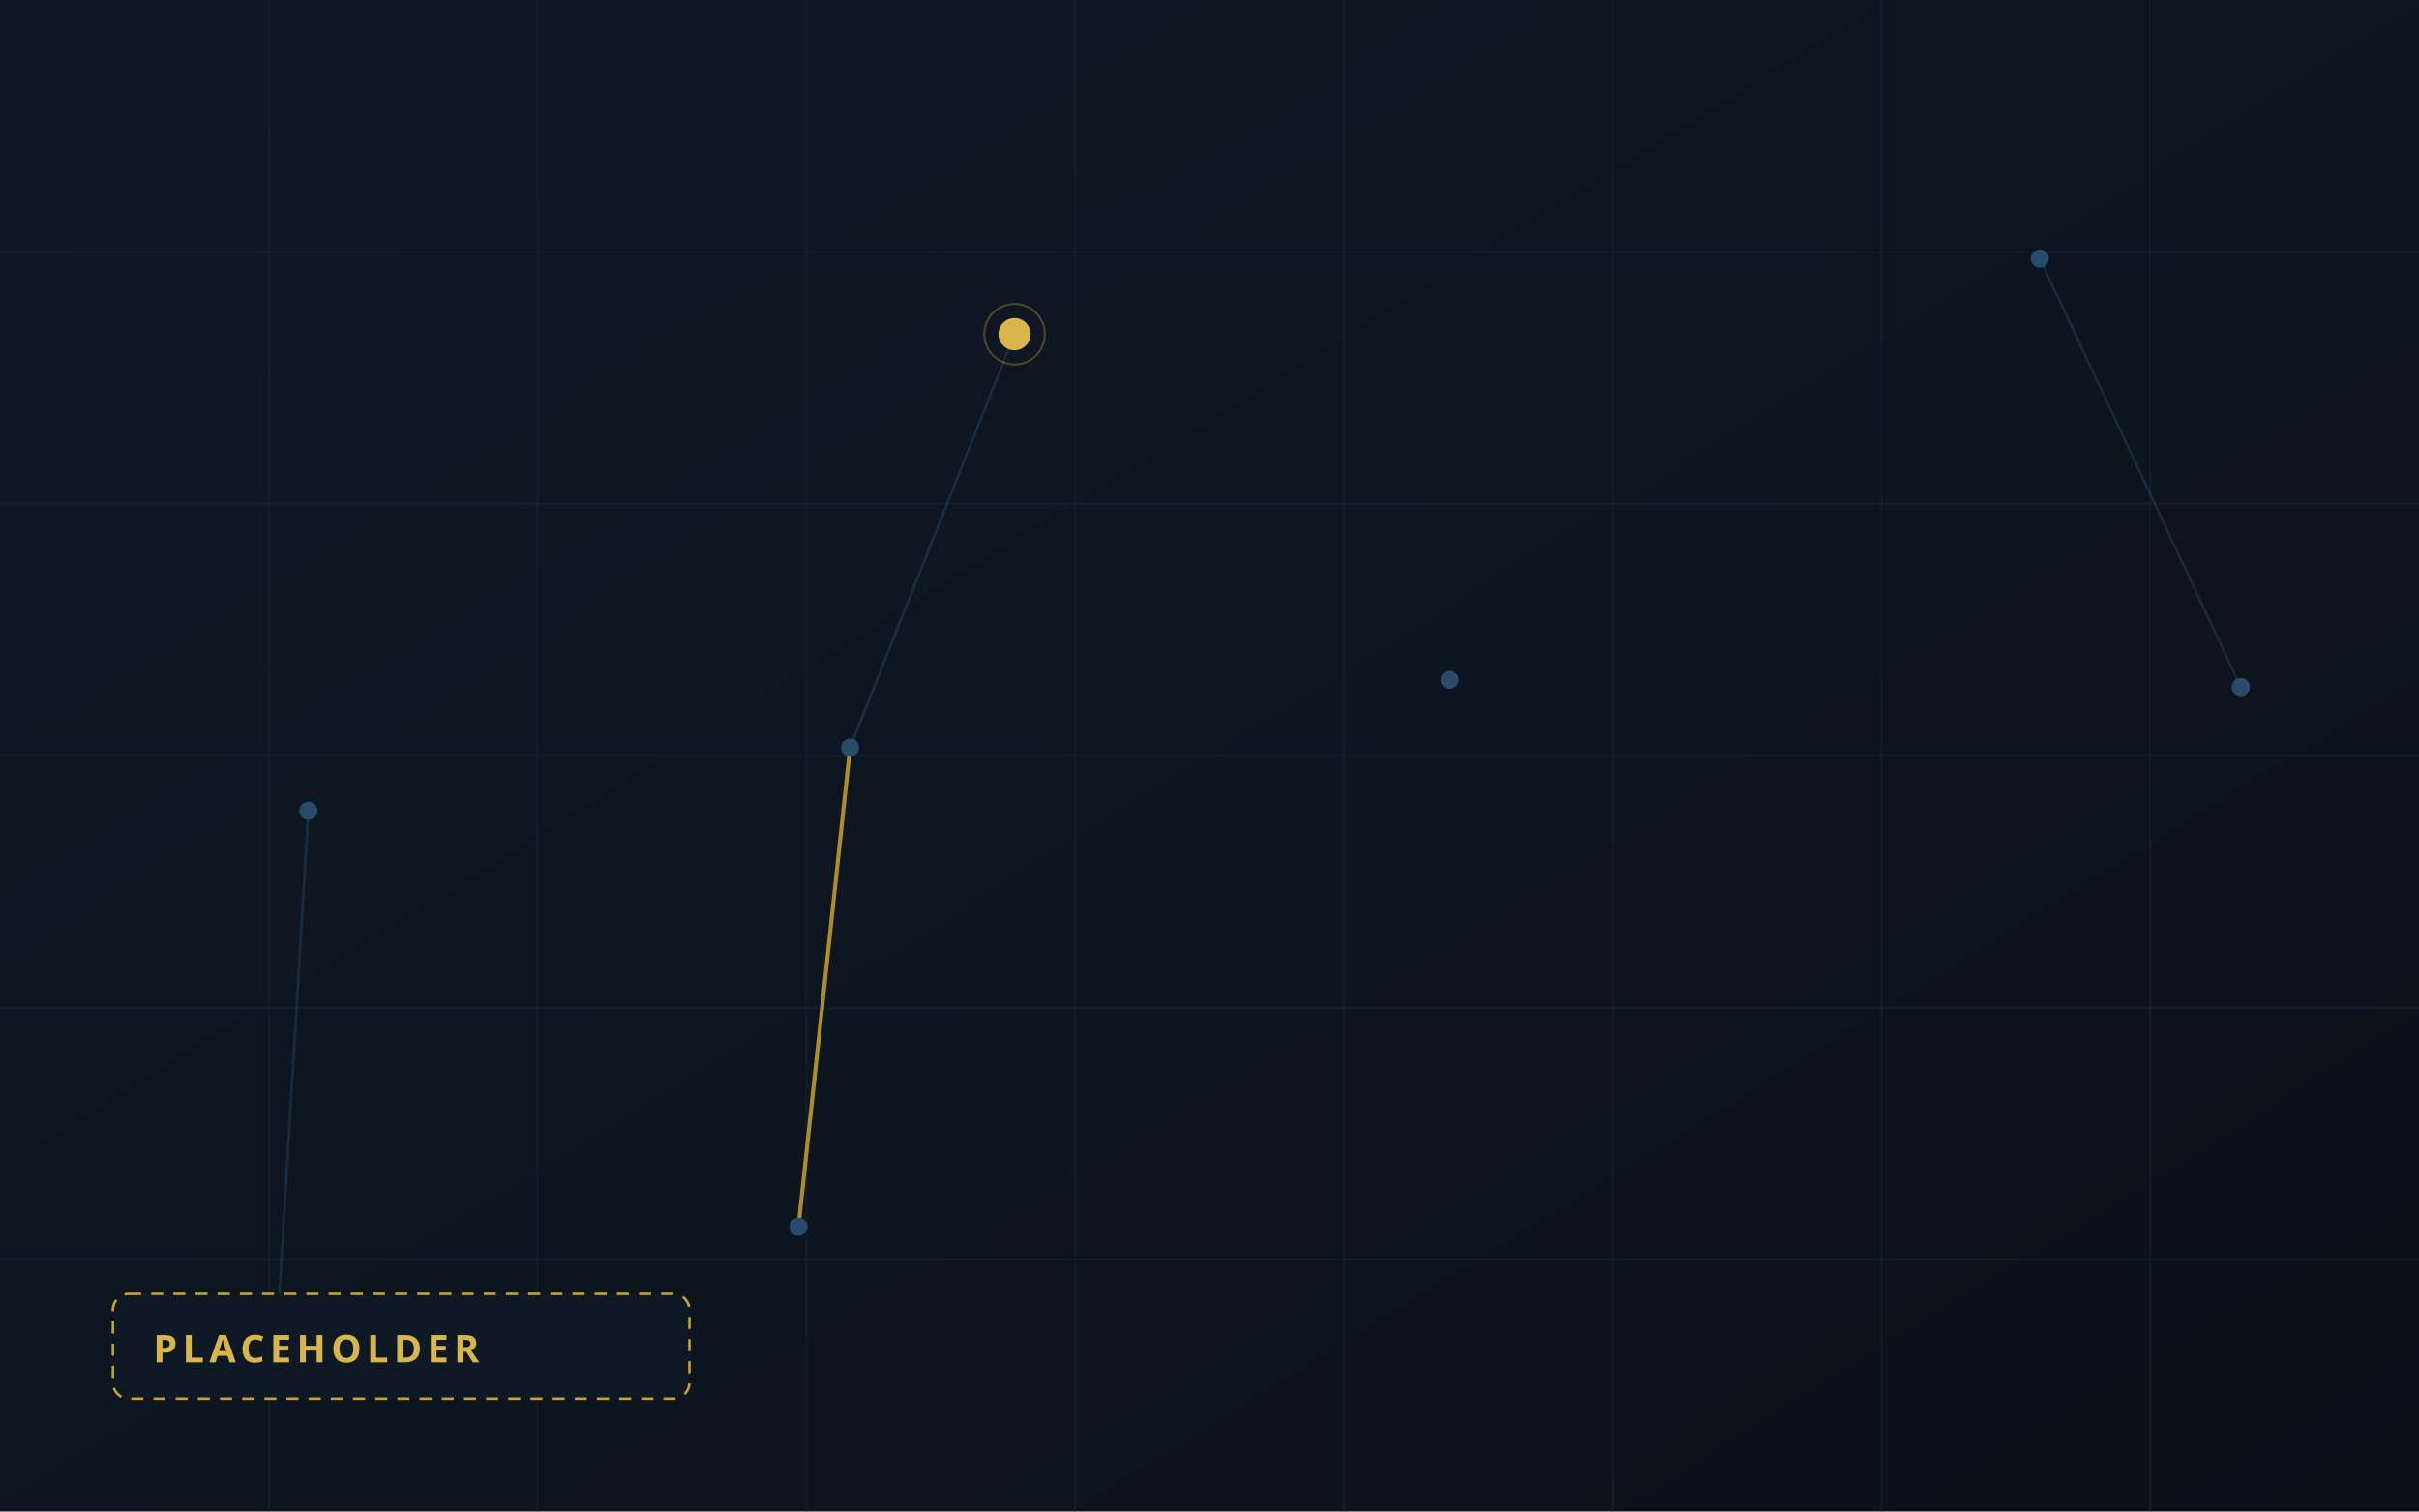
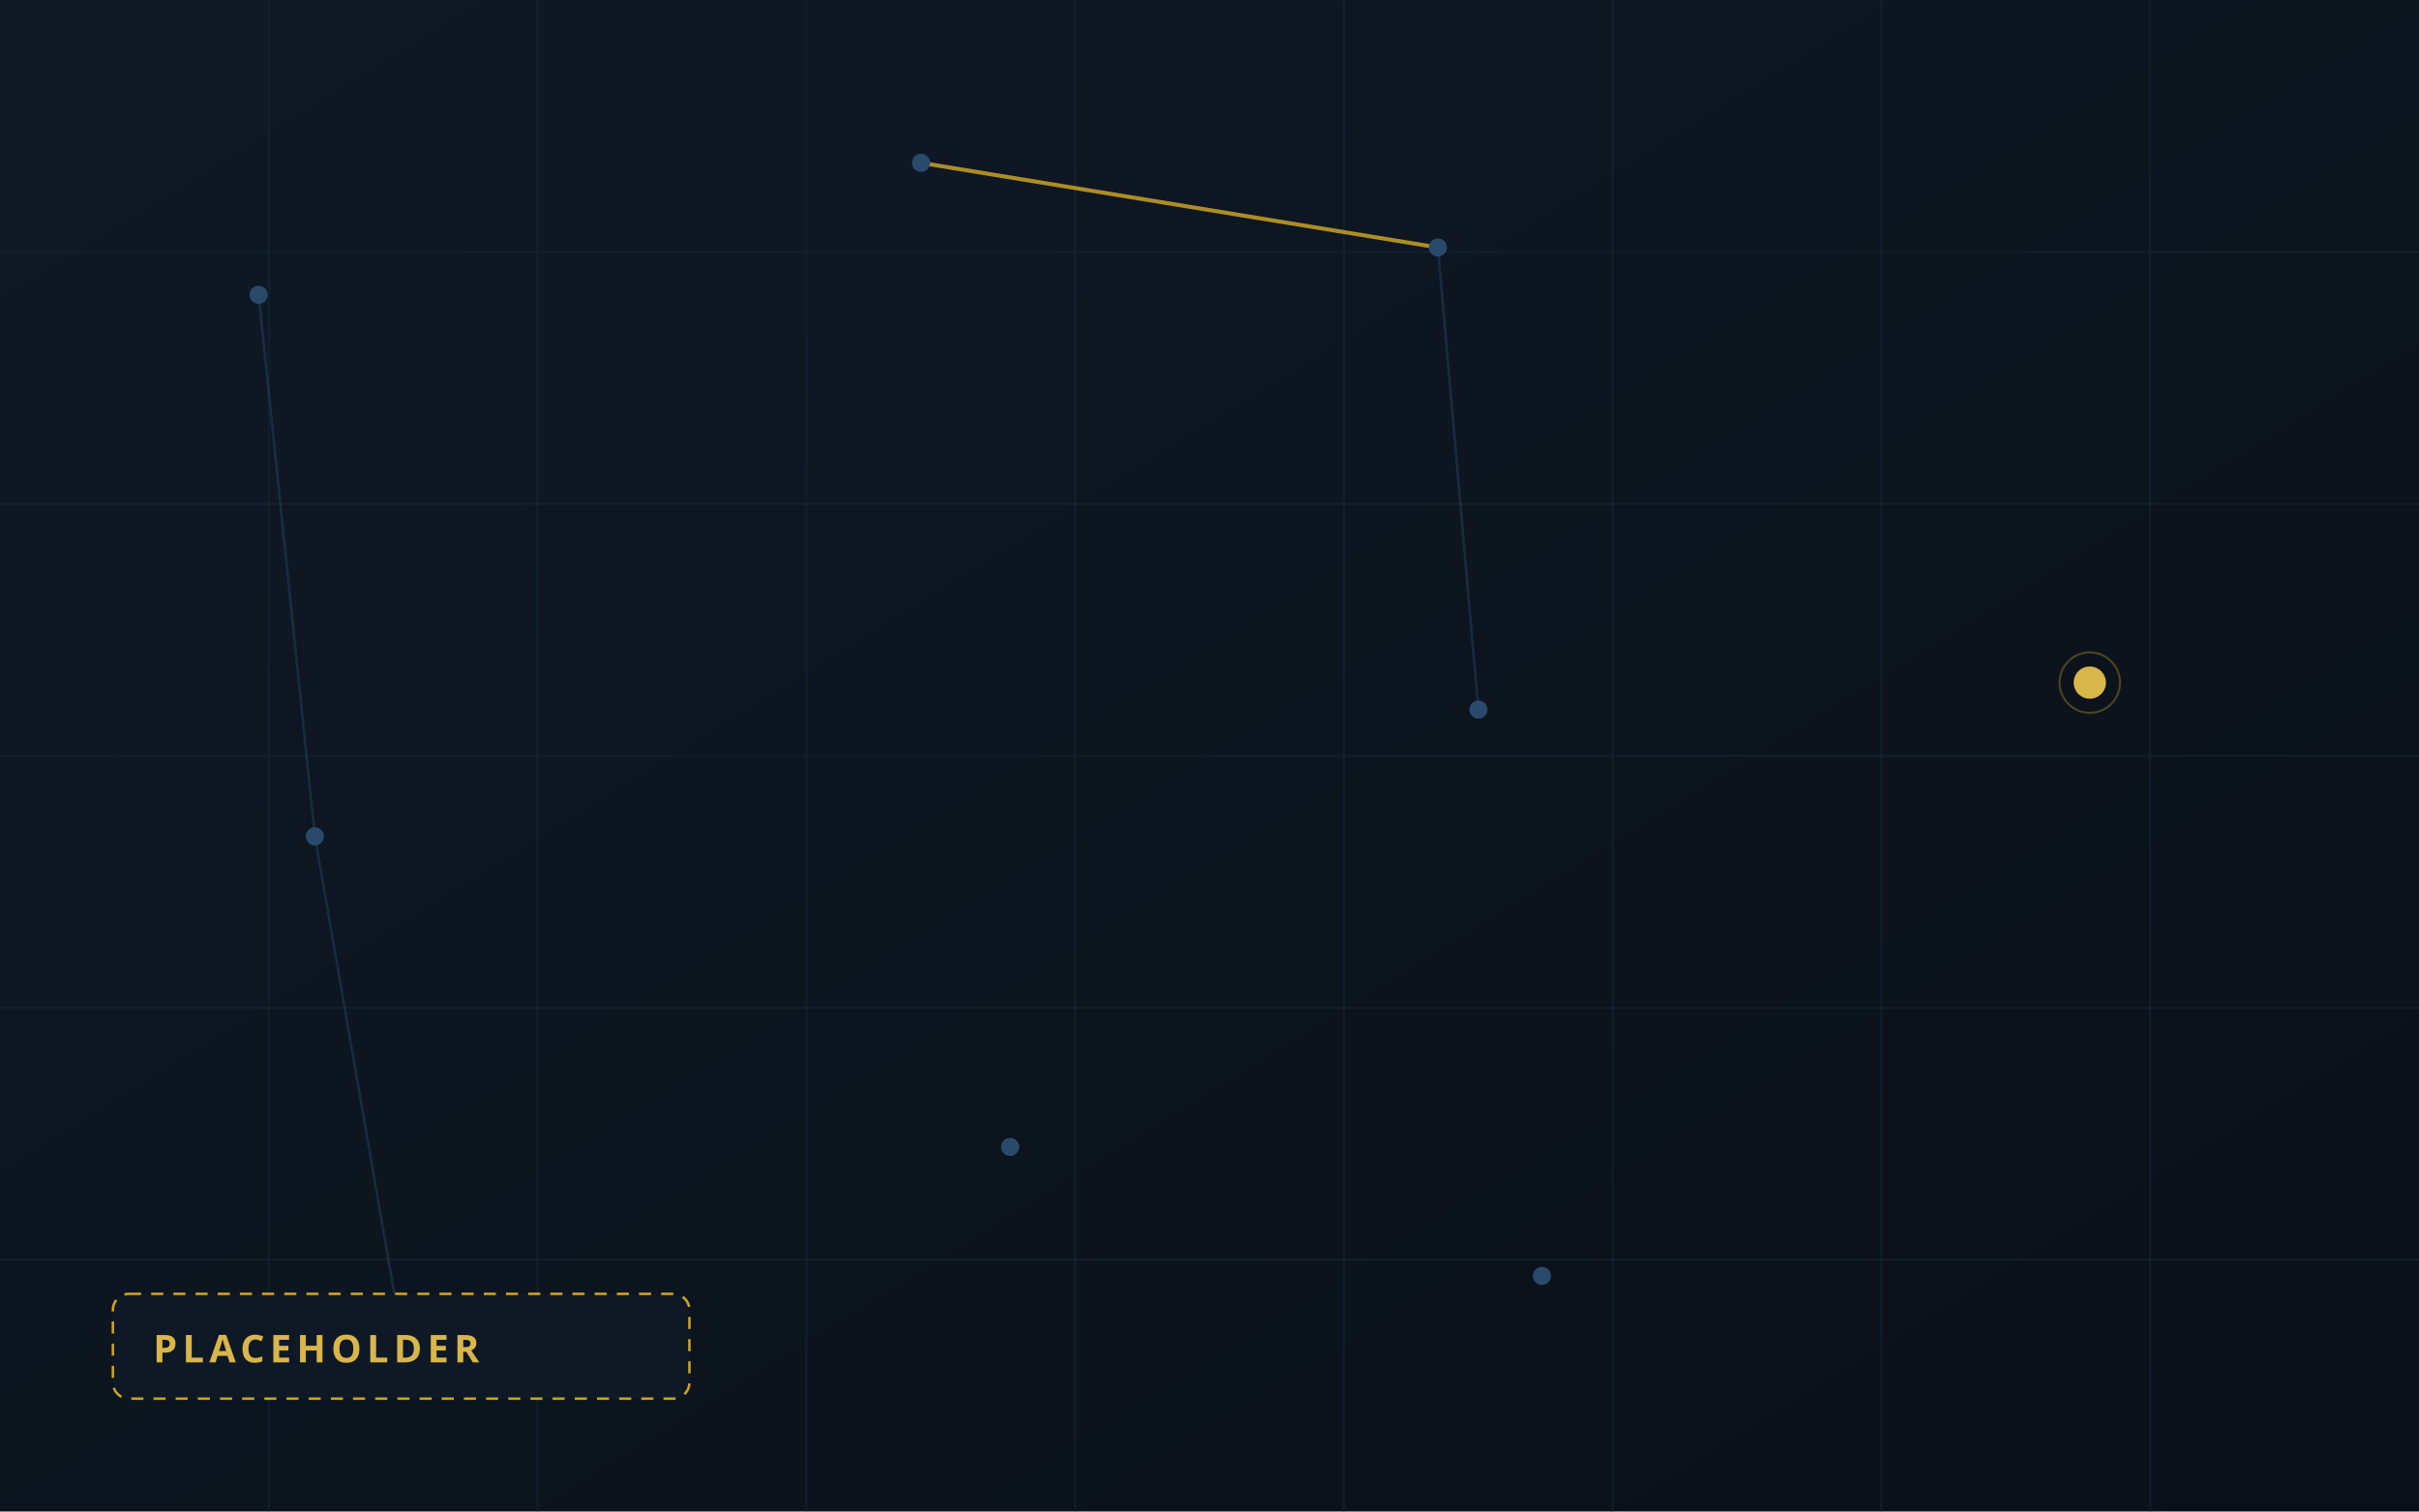
- <svg xmlns="http://www.w3.org/2000/svg" width="1200" height="750" viewBox="0 0 1200 750" role="img" aria-label="Placeholder cover art for Software Installation Project">
+ <svg xmlns="http://www.w3.org/2000/svg" width="1200" height="750" viewBox="0 0 1200 750" role="img" aria-label="Placeholder cover art for Pre-Purchase Technology Review">
  <defs>
-     <linearGradient id="bg-q06bi7" x1="0" y1="0" x2="1" y2="1">
+     <linearGradient id="bg-9ico4j" x1="0" y1="0" x2="1" y2="1">
      <stop offset="0%" stop-color="#0f1926" />
      <stop offset="100%" stop-color="#0a1018" />
    </linearGradient>
  </defs>
-   <rect width="1200" height="750" fill="url(#bg-q06bi7)" />
+   <rect width="1200" height="750" fill="url(#bg-9ico4j)" />
  <g>
    <line x1="133.333" y1="0" x2="133.333" y2="750" stroke="#16263a" stroke-width="1" opacity="0.5" />
    <line x1="266.667" y1="0" x2="266.667" y2="750" stroke="#16263a" stroke-width="1" opacity="0.5" />
    <line x1="400" y1="0" x2="400" y2="750" stroke="#16263a" stroke-width="1" opacity="0.5" />
    <line x1="533.333" y1="0" x2="533.333" y2="750" stroke="#16263a" stroke-width="1" opacity="0.5" />
    <line x1="666.667" y1="0" x2="666.667" y2="750" stroke="#16263a" stroke-width="1" opacity="0.5" />
    <line x1="800" y1="0" x2="800" y2="750" stroke="#16263a" stroke-width="1" opacity="0.5" />
    <line x1="933.333" y1="0" x2="933.333" y2="750" stroke="#16263a" stroke-width="1" opacity="0.5" />
    <line x1="1066.667" y1="0" x2="1066.667" y2="750" stroke="#16263a" stroke-width="1" opacity="0.5" />
    <line x1="0" y1="125" x2="1200" y2="125" stroke="#16263a" stroke-width="1" opacity="0.5" />
    <line x1="0" y1="250" x2="1200" y2="250" stroke="#16263a" stroke-width="1" opacity="0.5" />
    <line x1="0" y1="375" x2="1200" y2="375" stroke="#16263a" stroke-width="1" opacity="0.5" />
    <line x1="0" y1="500" x2="1200" y2="500" stroke="#16263a" stroke-width="1" opacity="0.5" />
    <line x1="0" y1="625" x2="1200" y2="625" stroke="#16263a" stroke-width="1" opacity="0.5" />
  </g>
  <g>
-     <line x1="503.3" y1="165.8" x2="421.7" y2="370.9" stroke="#2a4a6b" stroke-width="1.25" opacity="0.4" />
-     <line x1="1011.9" y1="128.3" x2="1111.6" y2="340.9" stroke="#2a4a6b" stroke-width="1.25" opacity="0.4" />
-     <line x1="421.7" y1="370.9" x2="396.1" y2="608.7" stroke="#c9a227" stroke-width="2" opacity="0.85" />
-     <line x1="153.0" y1="402.3" x2="138.2" y2="648.1" stroke="#2a4a6b" stroke-width="1.25" opacity="0.4" />
+     <line x1="713.3" y1="122.8" x2="733.4" y2="352.1" stroke="#2a4a6b" stroke-width="1.25" opacity="0.4" />
+     <line x1="156.2" y1="415.0" x2="199.5" y2="664.3" stroke="#2a4a6b" stroke-width="1.25" opacity="0.4" />
+     <line x1="456.9" y1="80.8" x2="713.3" y2="122.8" stroke="#c9a227" stroke-width="2" opacity="0.85" />
+     <line x1="128.3" y1="146.3" x2="156.2" y2="415.0" stroke="#2a4a6b" stroke-width="1.25" opacity="0.4" />
  </g>
  <g>
-     <circle cx="503.3" cy="165.8" r="15" fill="none" stroke="#c9a227" stroke-width="1" opacity="0.35" />
-     <circle cx="503.3" cy="165.8" r="8" fill="#d9b64a" />
-     <circle cx="1011.9" cy="128.3" r="4.5" fill="#2a4a6b" />
-     <circle cx="153.0" cy="402.3" r="4.5" fill="#2a4a6b" />
-     <circle cx="421.7" cy="370.9" r="4.5" fill="#2a4a6b" />
-     <circle cx="719.1" cy="337.3" r="4.5" fill="#2a4a6b" />
-     <circle cx="1111.6" cy="340.9" r="4.5" fill="#2a4a6b" />
-     <circle cx="138.2" cy="648.1" r="4.5" fill="#2a4a6b" />
-     <circle cx="396.1" cy="608.7" r="4.5" fill="#2a4a6b" />
+     <circle cx="128.3" cy="146.3" r="4.5" fill="#2a4a6b" />
+     <circle cx="456.9" cy="80.8" r="4.5" fill="#2a4a6b" />
+     <circle cx="713.3" cy="122.8" r="4.5" fill="#2a4a6b" />
+     <circle cx="156.2" cy="415.0" r="4.5" fill="#2a4a6b" />
+     <circle cx="733.4" cy="352.1" r="4.5" fill="#2a4a6b" />
+     <circle cx="1036.7" cy="338.7" r="15" fill="none" stroke="#c9a227" stroke-width="1" opacity="0.35" />
+     <circle cx="1036.7" cy="338.7" r="8" fill="#d9b64a" />
+     <circle cx="199.5" cy="664.3" r="4.5" fill="#2a4a6b" />
+     <circle cx="501.1" cy="569.1" r="4.5" fill="#2a4a6b" />
+     <circle cx="764.9" cy="633.1" r="4.5" fill="#2a4a6b" />
  </g>
  <g>
    <rect x="56" y="642" width="286" height="52" rx="8" fill="#0f1926" stroke="#c9a227" stroke-width="1.25" stroke-dasharray="6 5" />
    <text x="76" y="676" font-family="ui-sans-serif, system-ui, sans-serif" font-size="19" font-weight="700" letter-spacing="2.6" fill="#d9b64a">PLACEHOLDER</text>
  </g>
</svg>
